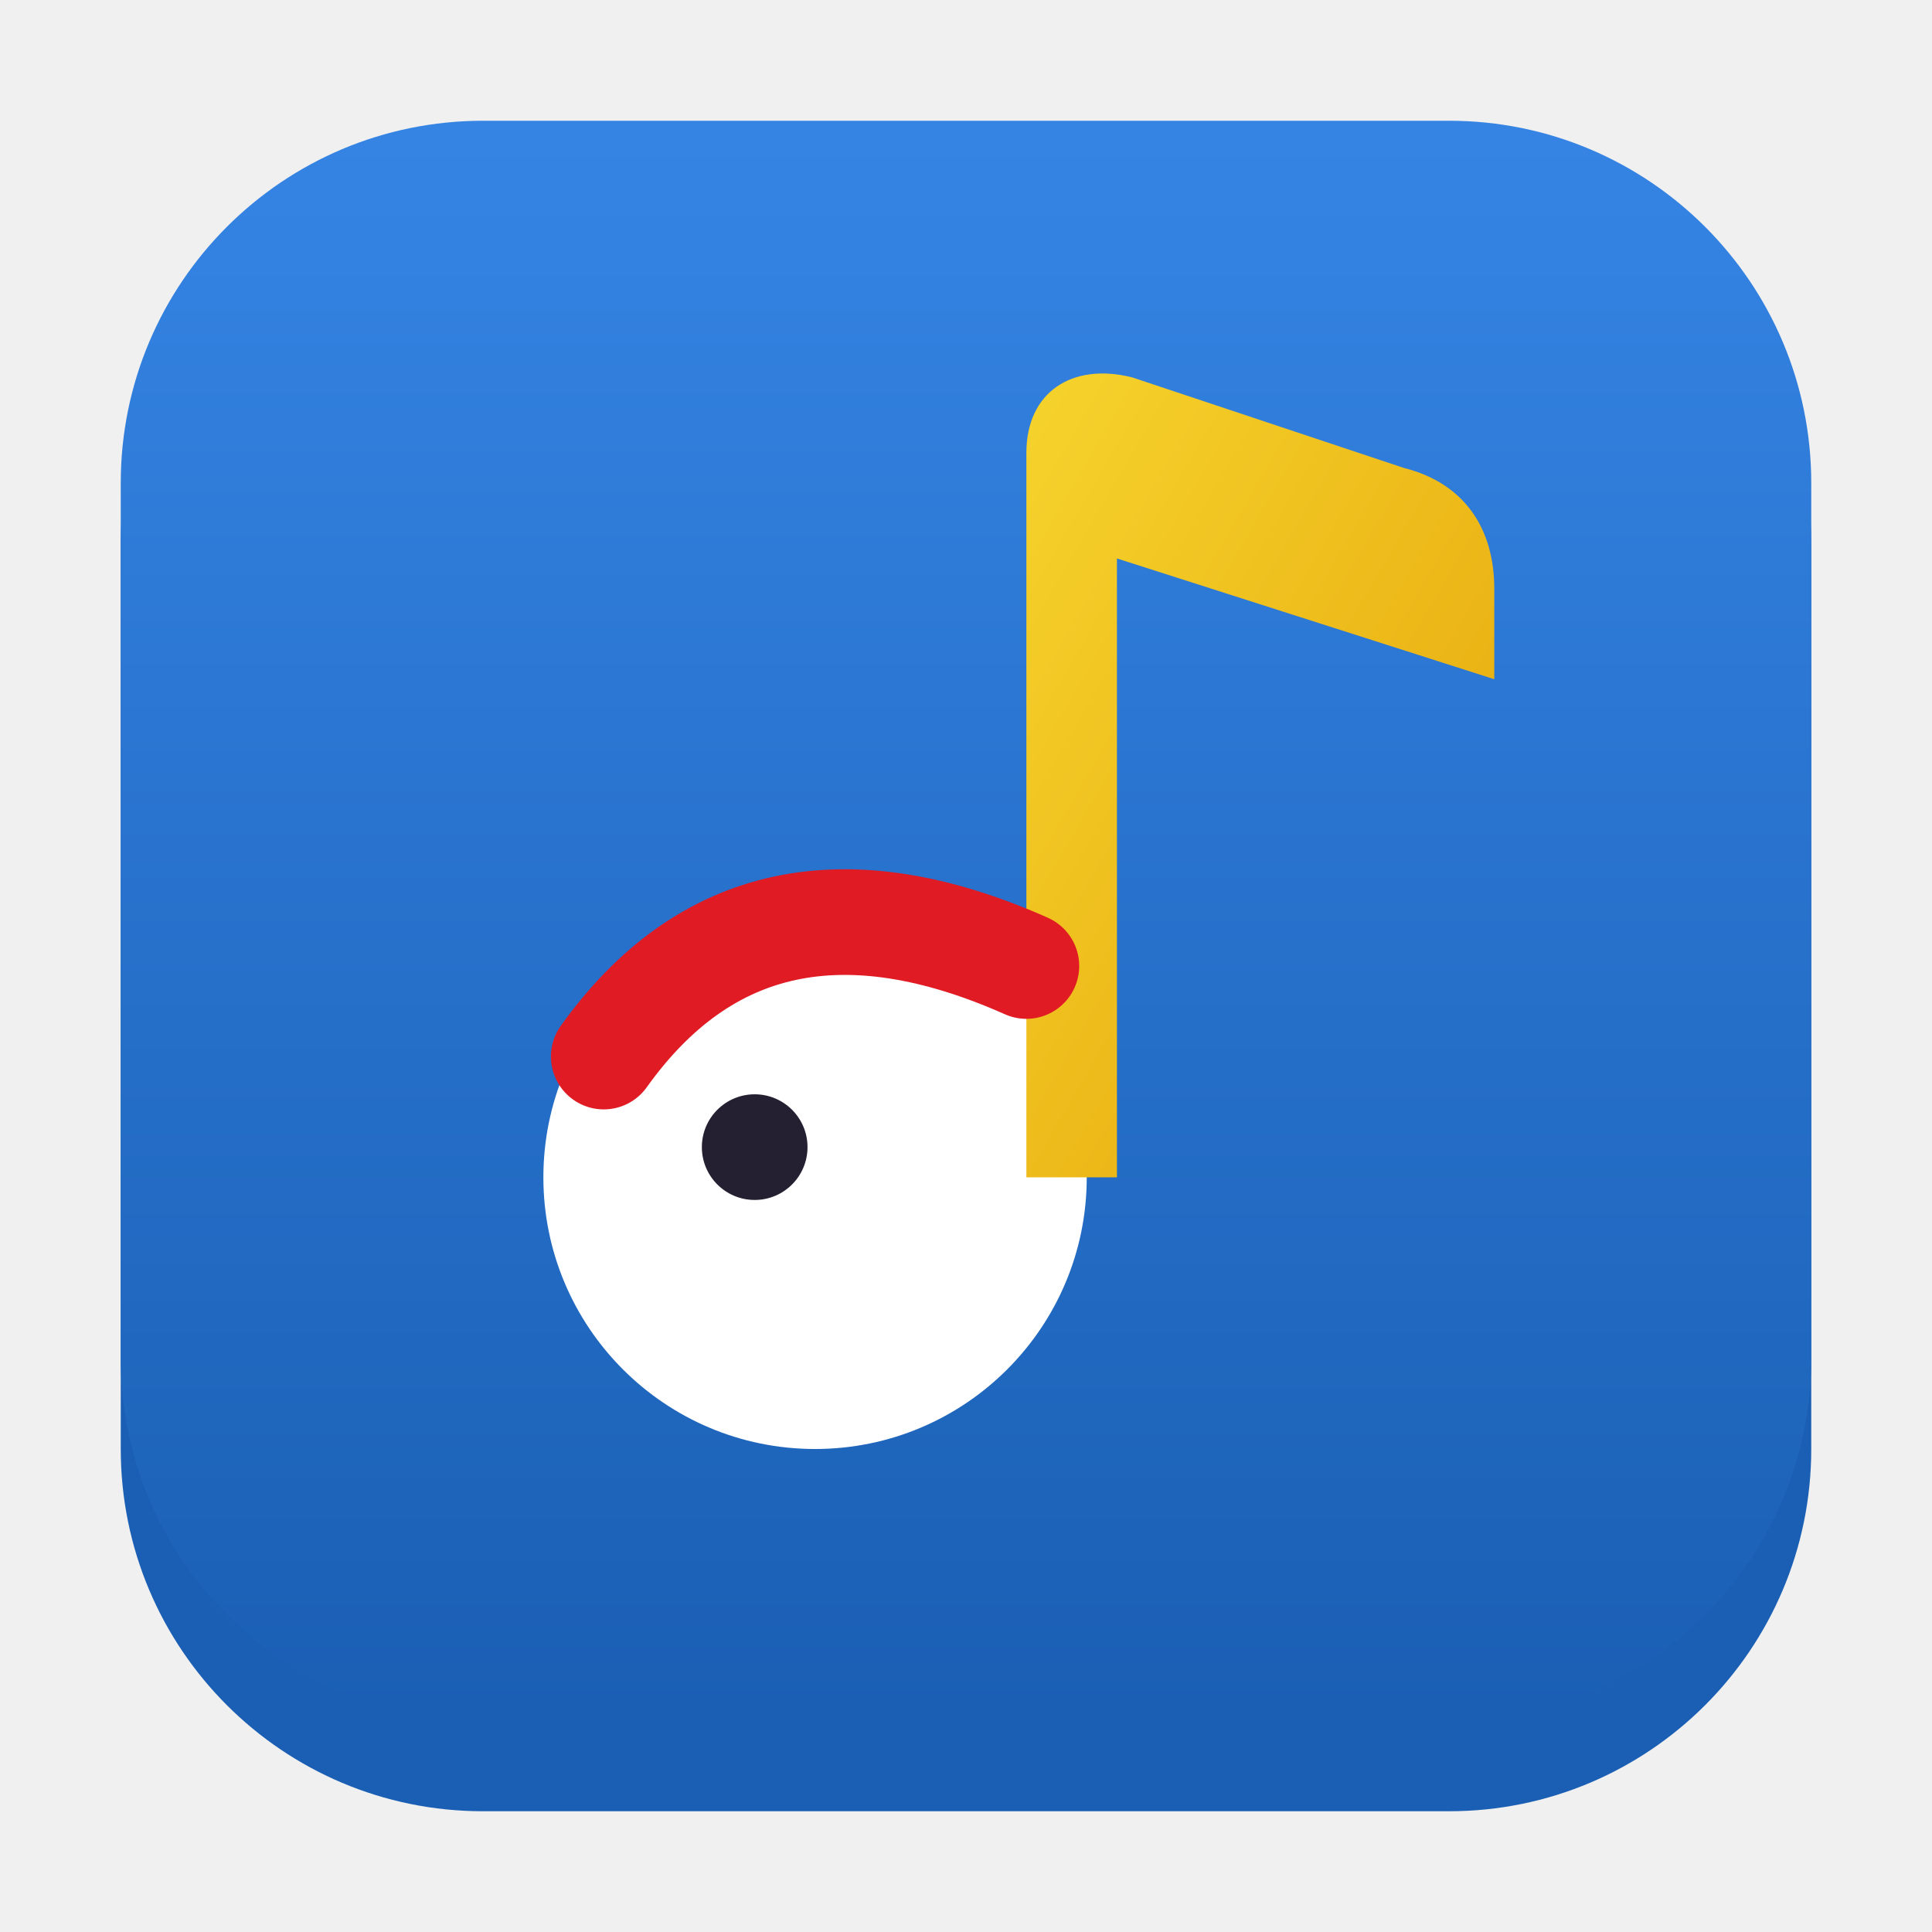
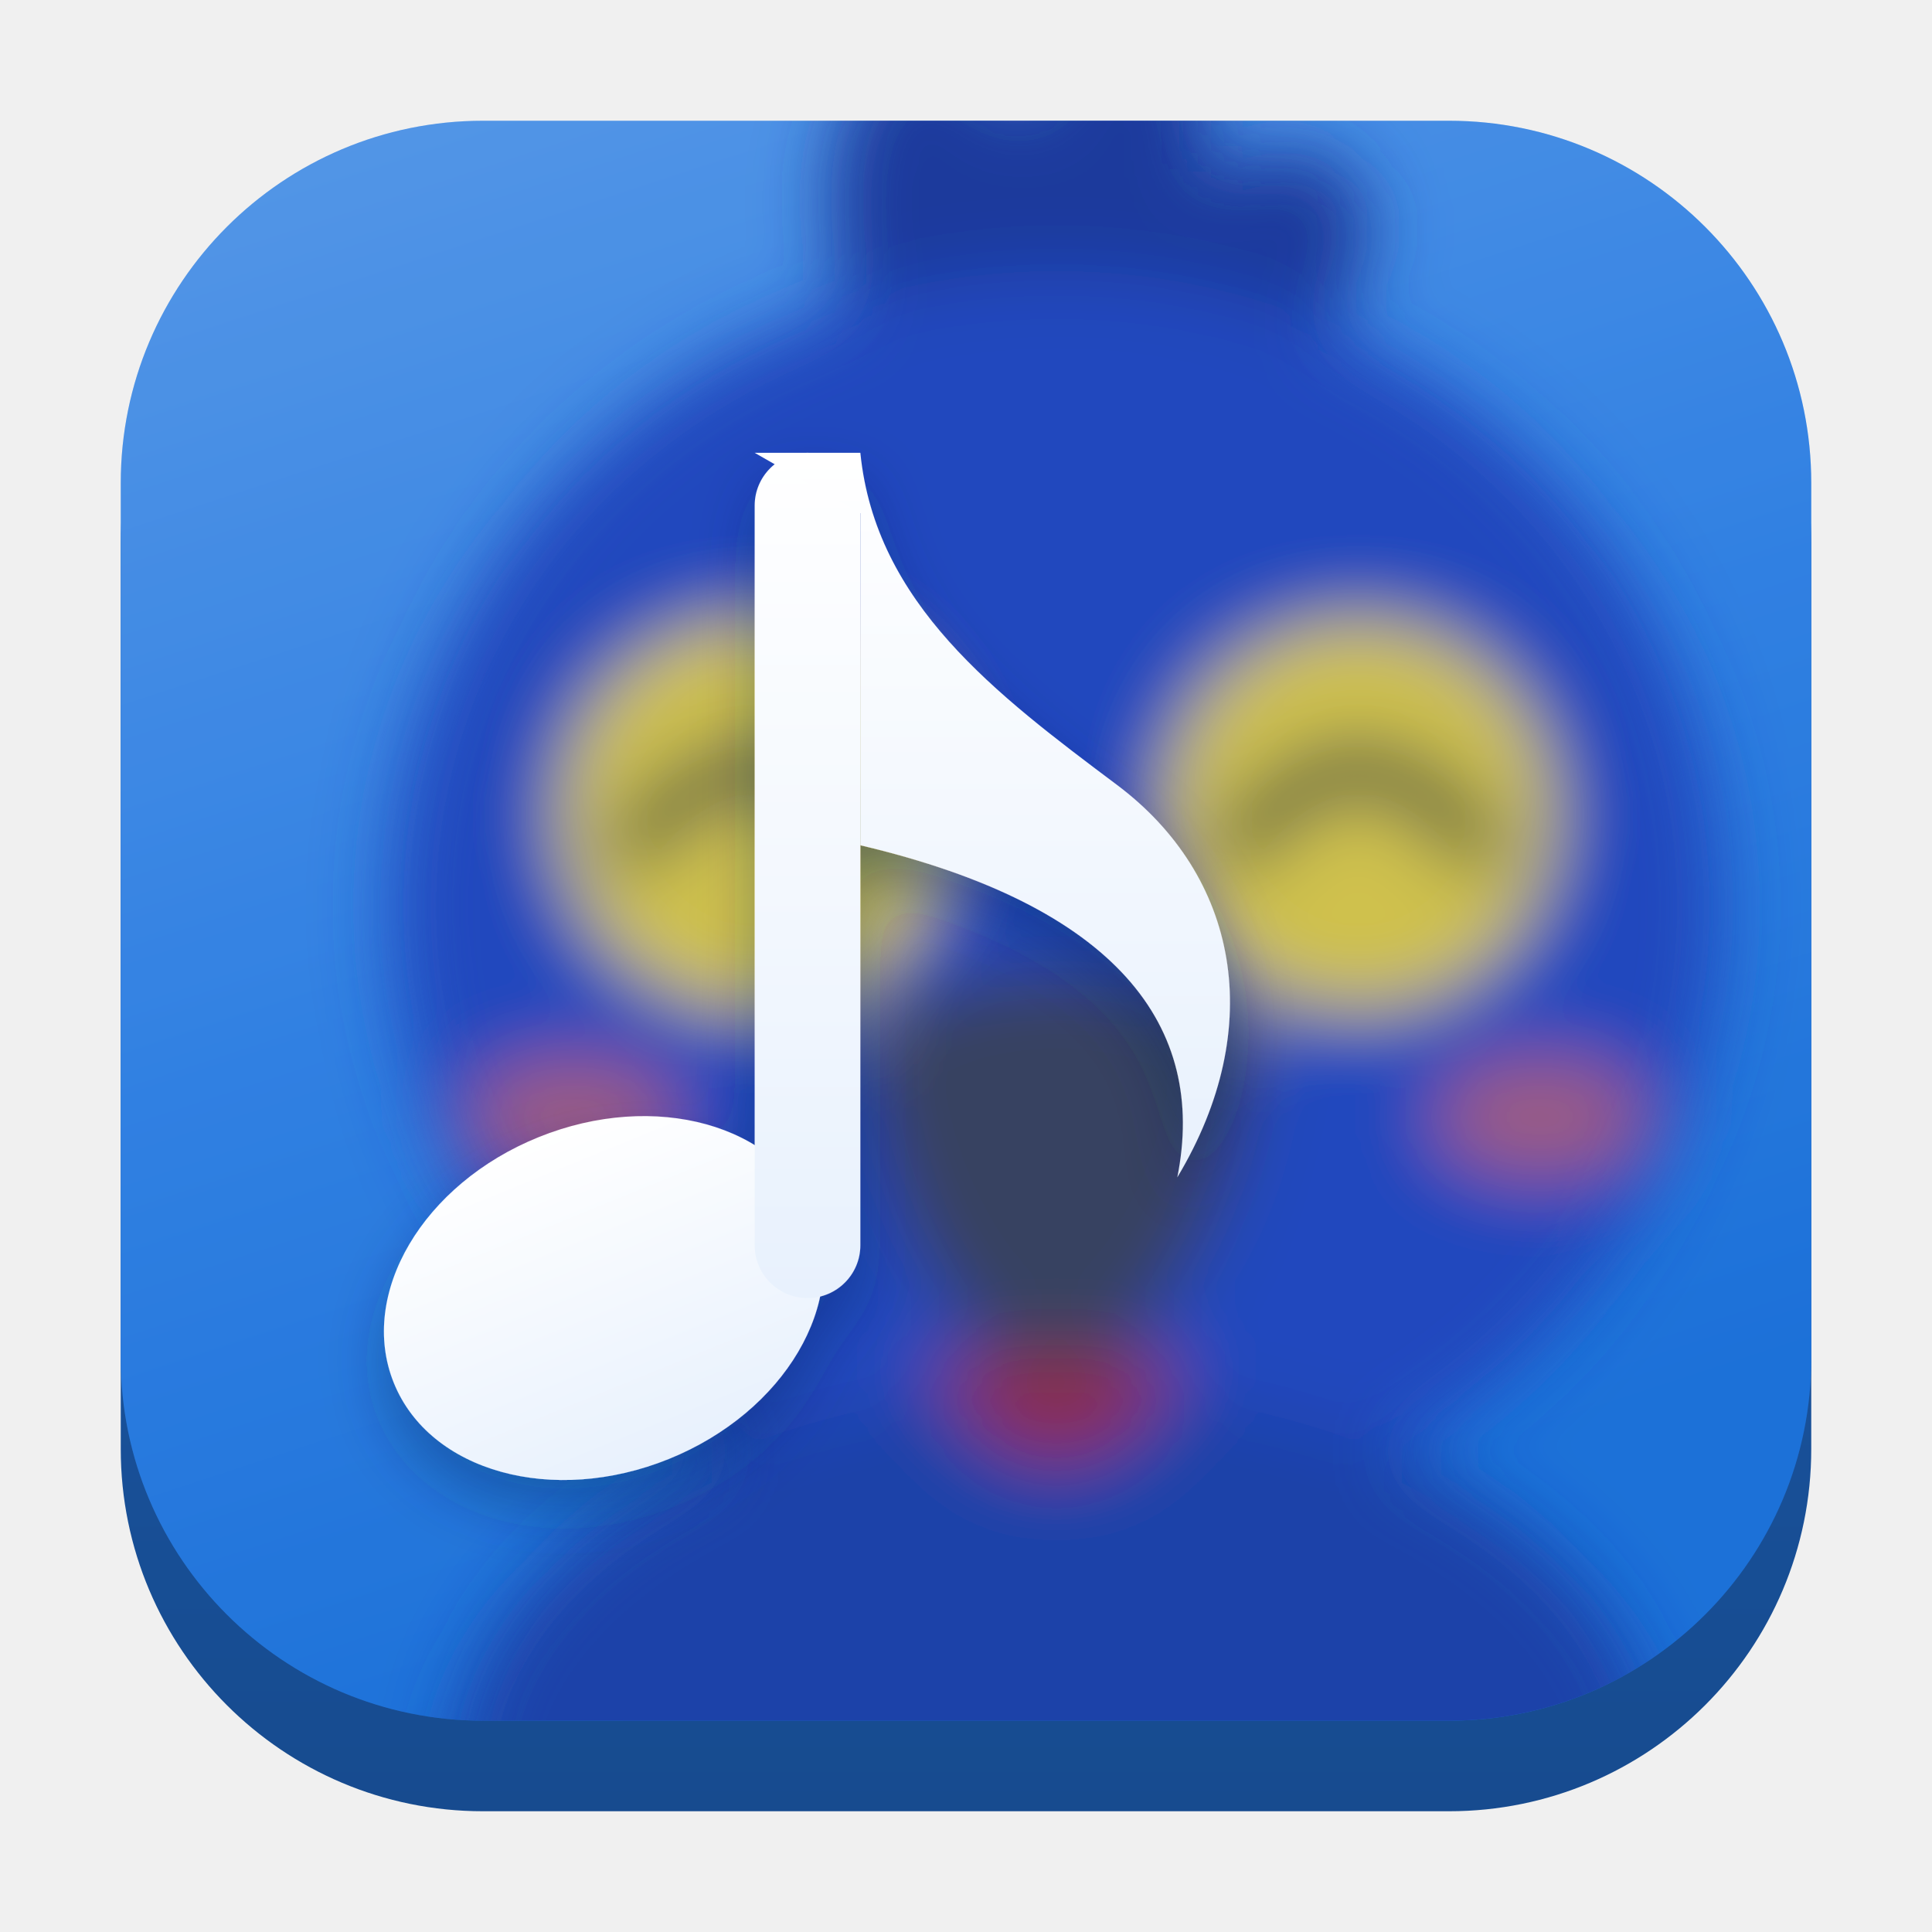
<svg xmlns="http://www.w3.org/2000/svg" width="128" height="128" viewBox="0 0 128 128">
  <defs>
-     <linearGradient id="bg" x1="0" y1="0" x2="0" y2="1">
-       <stop offset="0" stop-color="#3584e4" />
-       <stop offset="1" stop-color="#1a5fb4" />
+     <linearGradient id="bg" x1="0" y1="0" x2="0.35" y2="1">
+       <stop offset="0" stop-color="#62a0ea" />
+       <stop offset="0.55" stop-color="#3584e4" />
+       <stop offset="1" stop-color="#1c71d8" />
    </linearGradient>
-     <linearGradient id="wing" x1="0" y1="0" x2="1" y2="1">
-       <stop offset="0" stop-color="#f6d32d" />
-       <stop offset="1" stop-color="#e5a50a" />
+     <linearGradient id="edge" x1="0" y1="0" x2="0" y2="1">
+       <stop offset="0" stop-color="#1a5fb4" />
+       <stop offset="1" stop-color="#174b8f" />
    </linearGradient>
+     <linearGradient id="note" x1="0" y1="0" x2="0" y2="1">
+       <stop offset="0" stop-color="#ffffff" />
+       <stop offset="1" stop-color="#e8f1fd" />
+     </linearGradient>
+     <clipPath id="tile">
+       <rect x="8" y="8" width="112" height="106" rx="24" />
+     </clipPath>
+     <filter id="blur" x="-30%" y="-30%" width="160%" height="160%">
+       <feGaussianBlur stdDeviation="2.4" />
+     </filter>
+     <filter id="shadow" x="-30%" y="-30%" width="160%" height="160%">
+       <feGaussianBlur in="SourceAlpha" stdDeviation="2" />
+       <feOffset dy="2" result="b" />
+       <feFlood flood-color="#0b2d5c" flood-opacity="0.35" />
+       <feComposite in2="b" operator="in" />
+       <feMerge>
+         <feMergeNode />
+         <feMergeNode in="SourceGraphic" />
+       </feMerge>
+     </filter>
  </defs>
-   <rect x="8" y="12" width="112" height="108" rx="24" fill="#1a5fb4" />
+   <rect x="8" y="12" width="112" height="108" rx="24" fill="url(#edge)" />
  <rect x="8" y="8" width="112" height="106" rx="24" fill="url(#bg)" />
-   <circle cx="54" cy="78" r="18" fill="#ffffff" />
-   <path d="M68 78 V30 c0-4 3-6 7-5 l18 6 c4 1 6 4 6 8 v6 l-25-8 v41 z" fill="url(#wing)" />
-   <path d="M40 70 q10-14 28-6" fill="none" stroke="#e01b24" stroke-width="7" stroke-linecap="round" />
-   <circle cx="50" cy="76" r="3.5" fill="#241f31" />
+   <g clip-path="url(#tile)" filter="url(#blur)">
+     <g transform="translate(70 60)">
+       <path d="M-14 -40 C-18 -56 -8 -62 -2 -52 C0 -62 12 -62 10 -48 C18 -54 26 -46 16 -36 Z" fill="#1c2f8f" />
+       <ellipse cx="0" cy="0" rx="44" ry="42" fill="#2140b8" />
+       <ellipse cx="0" cy="58" rx="40" ry="26" fill="#1d379f" />
+       <circle cx="-20" cy="-6" r="13" fill="#f6d32d" />
+       <circle cx="20" cy="-6" r="13" fill="#f6d32d" />
+       <path d="M-28 -4 Q-20 -14 -12 -4" stroke="#1b1b2b" stroke-width="3.2" fill="none" stroke-linecap="round" />
+       <path d="M12 -4 Q20 -14 28 -4" stroke="#1b1b2b" stroke-width="3.2" fill="none" stroke-linecap="round" />
+       <ellipse cx="-32" cy="14" rx="7" ry="4" fill="#f66151" opacity="0.7" />
+       <ellipse cx="32" cy="14" rx="7" ry="4" fill="#f66151" opacity="0.7" />
+       <path d="M-14 8 Q0 2 14 8 Q10 14 0 14 Q-10 14 -14 8 Z" fill="#f6d32d" />
+       <path d="M-13 10 C-12 2 12 2 13 10 C12 22 6 30 0 32 C-6 30 -12 22 -13 10 Z" fill="#3d3846" />
+       <path d="M-9 30 Q0 44 9 30 Z" fill="#a51d2d" />
+     </g>
+   </g>
+   <rect x="8" y="8" width="112" height="106" rx="24" fill="#1c71d8" opacity="0.18" />
+   <g filter="url(#shadow)" fill="url(#note)" transform="translate(-8 0)">
+     <ellipse cx="48" cy="86" rx="15" ry="11.5" transform="rotate(-22 48 86)" />
+     <rect x="58" y="30" width="7" height="56" rx="3.5" />
+     <path d="M58 30 h7 C66 40 74 46 82 52 C90 58 92 68 86 78 C88 68 82 60 65 56 V34 Z" />
+   </g>
</svg>
